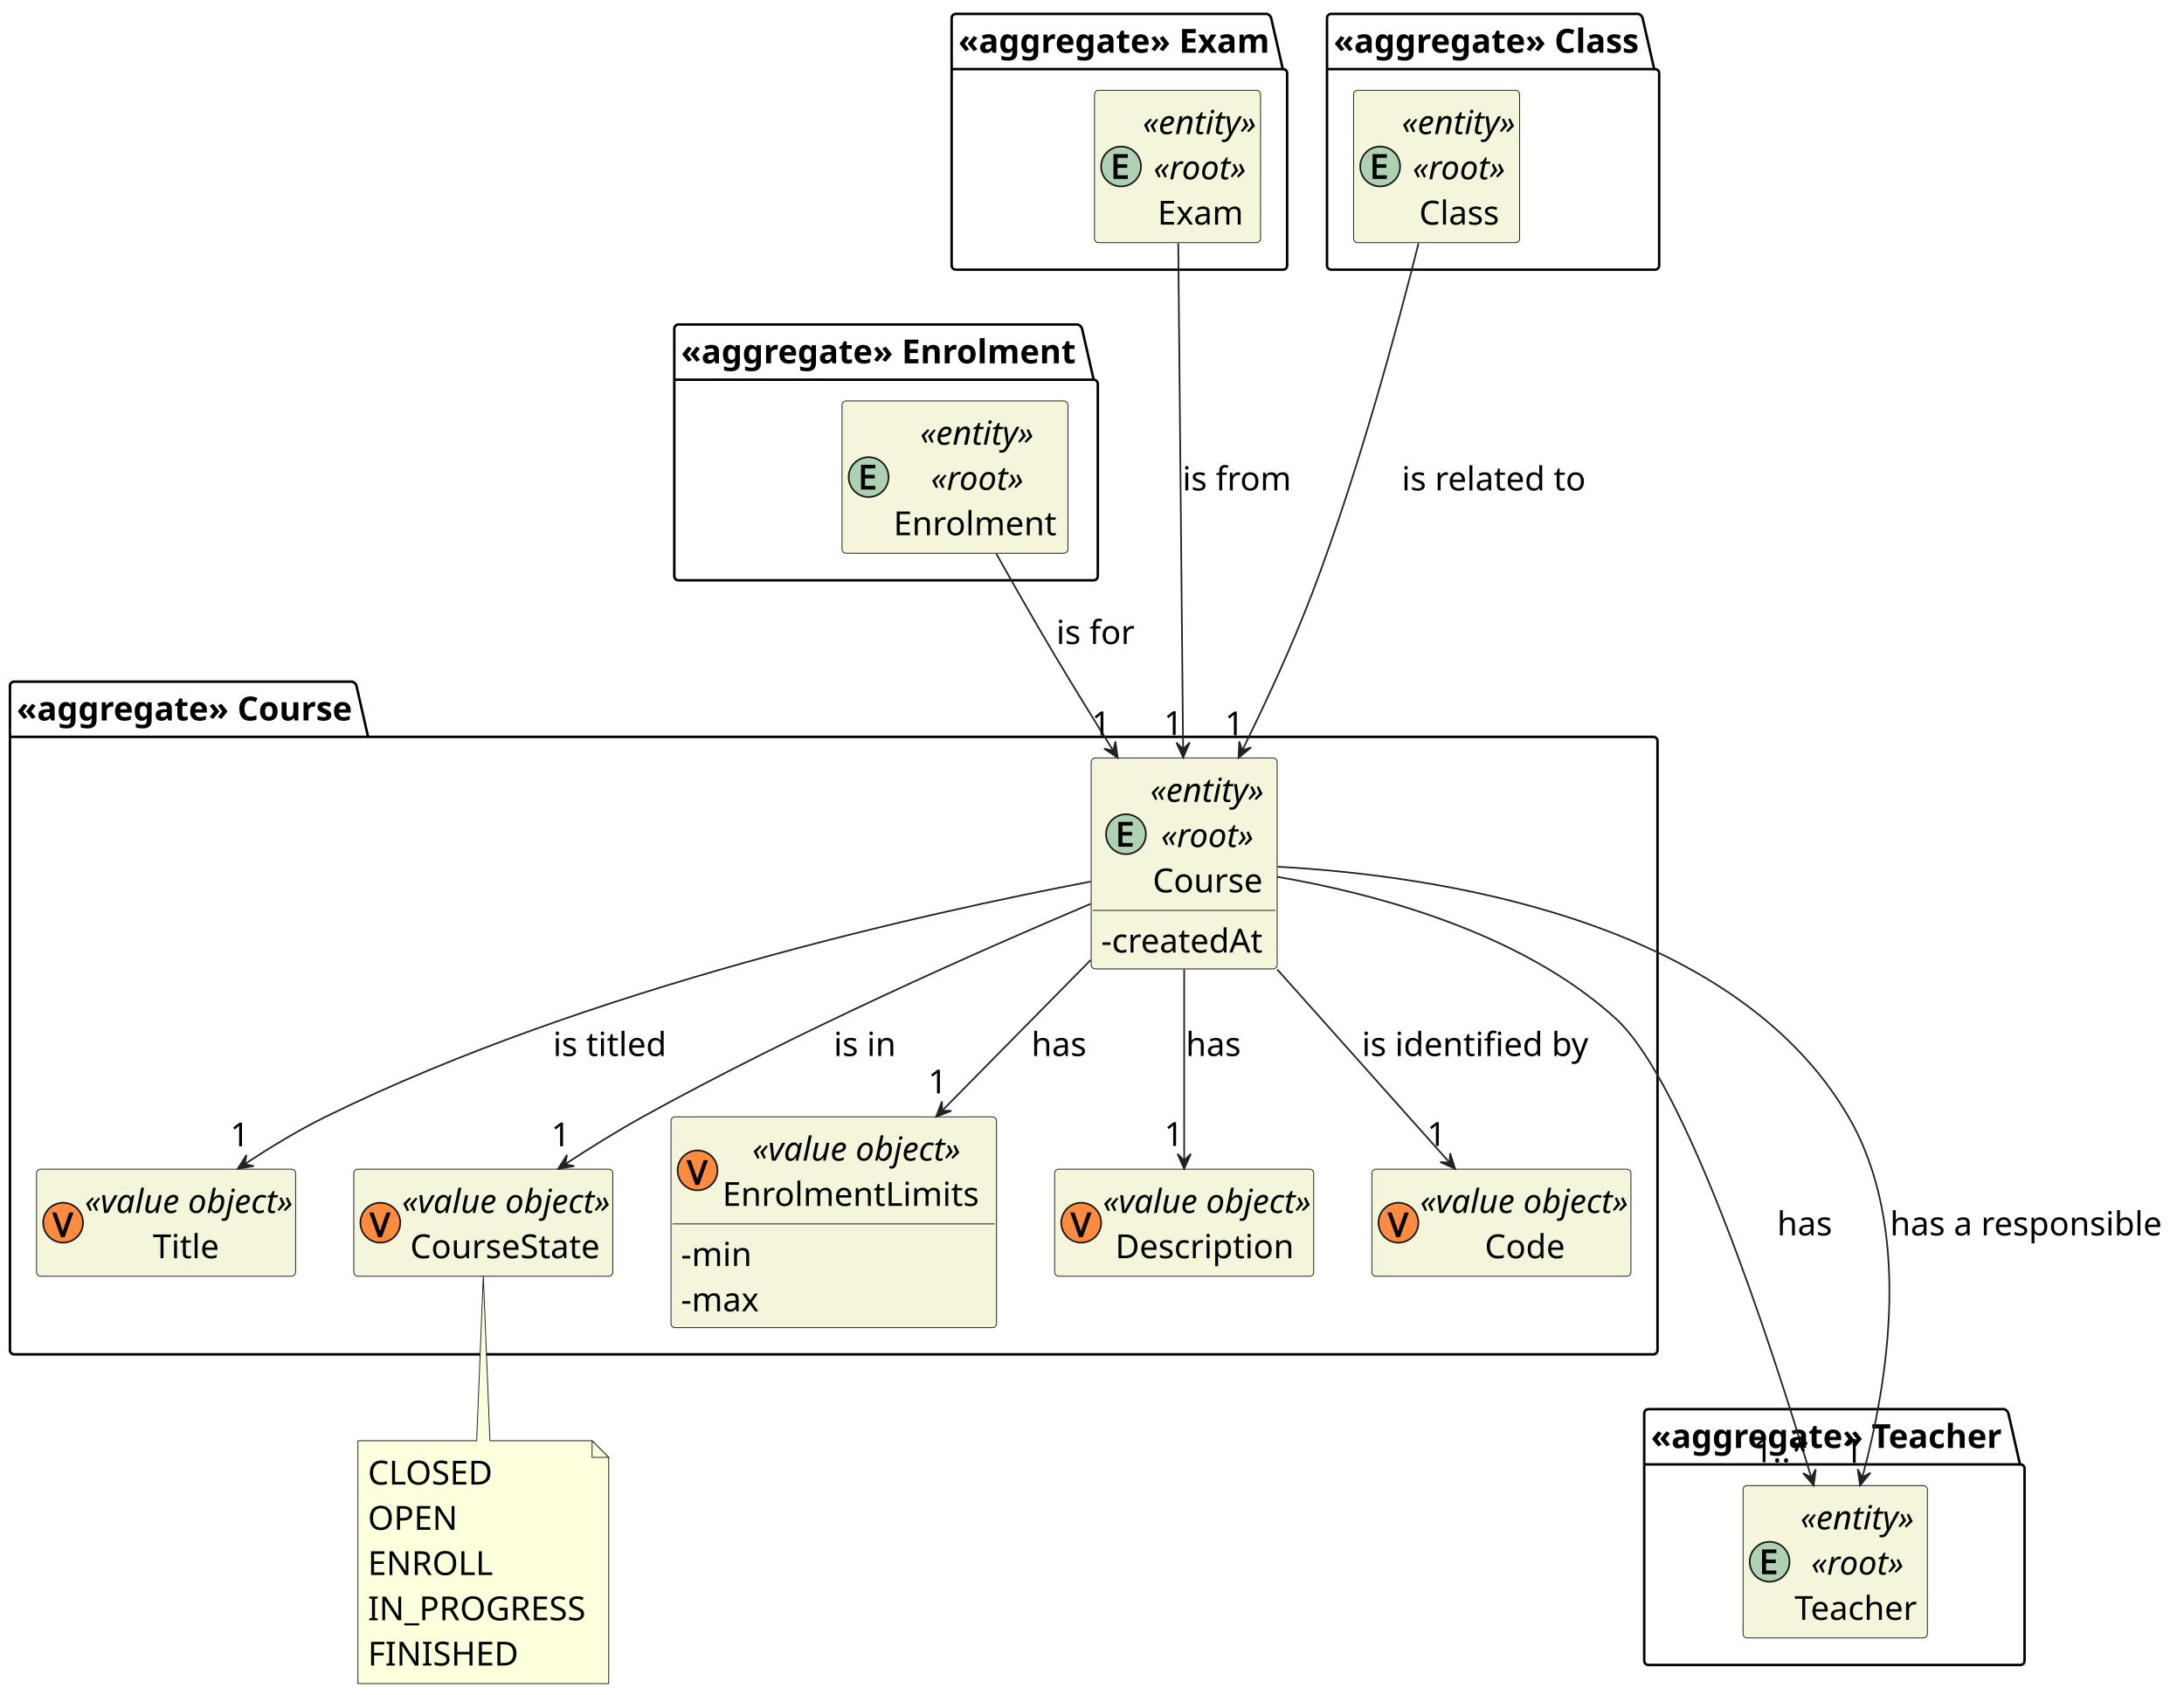
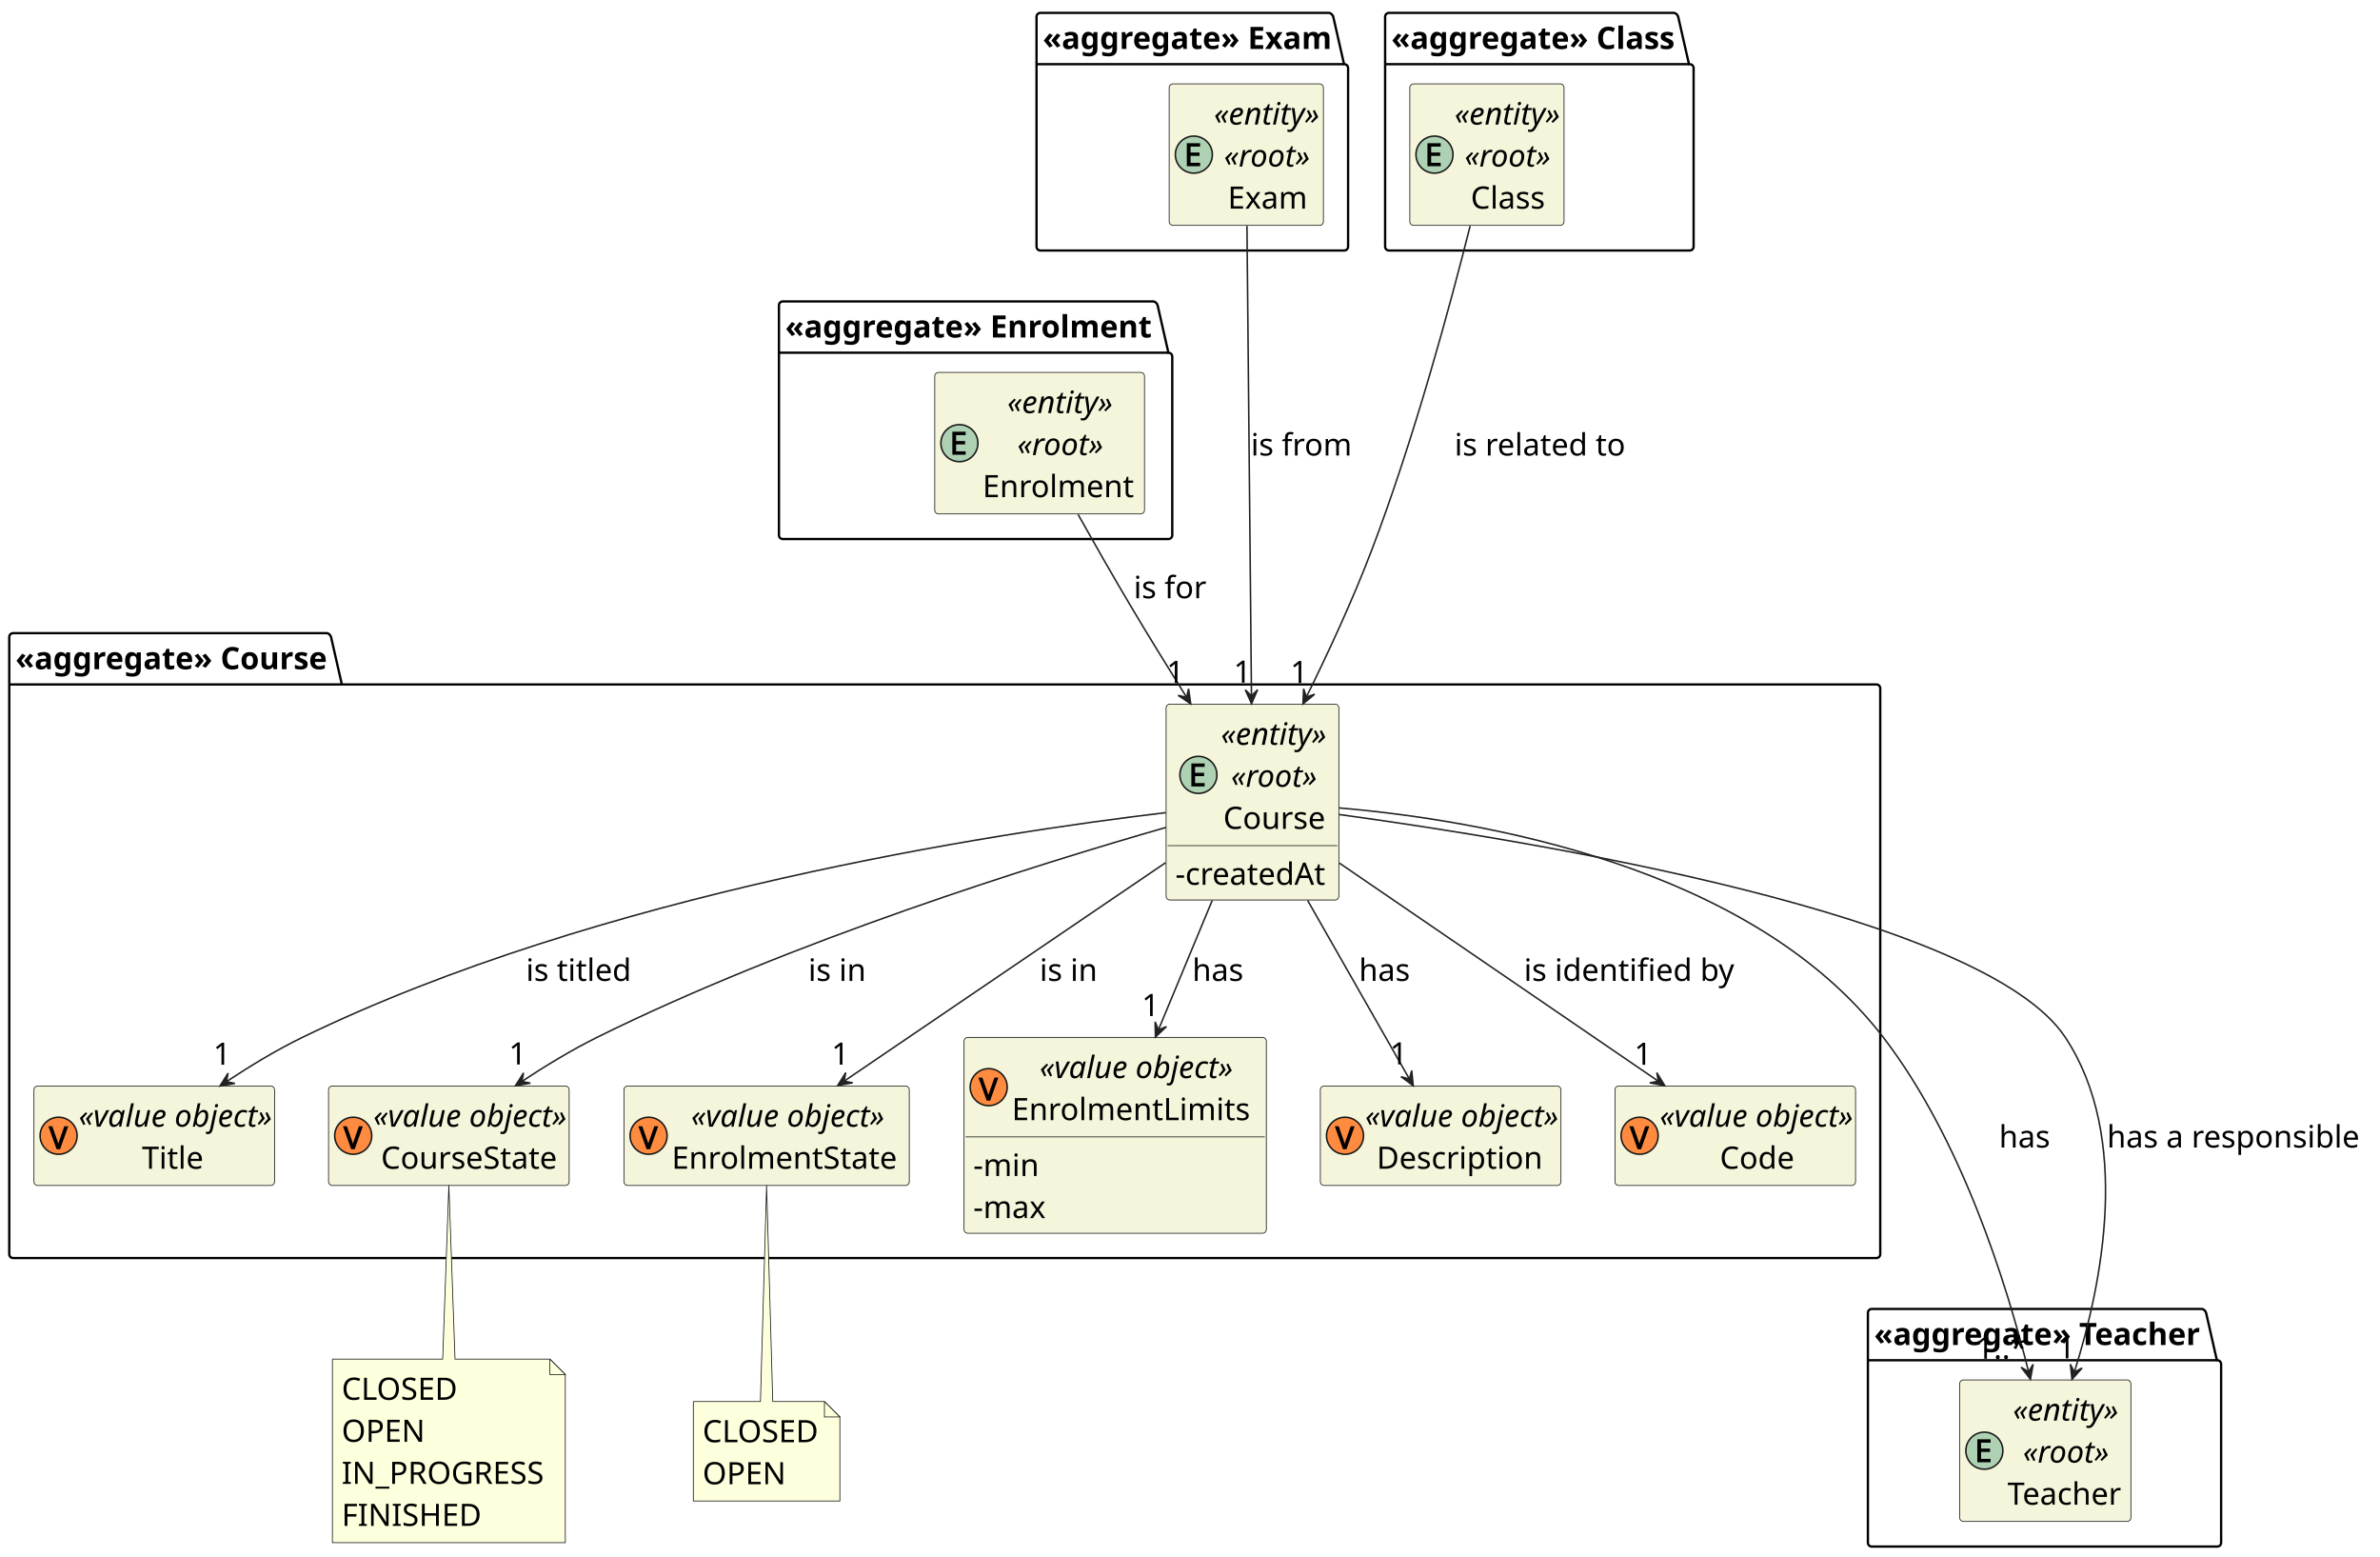
- <svg xmlns="http://www.w3.org/2000/svg" contentStyleType="text/css" height="1020px" preserveAspectRatio="none" style="width:1315px;height:1020px;background:#FFFFFF;" version="1.1" viewBox="0 0 1315 1020" width="1315px" zoomAndPan="magnify">
+ <svg xmlns="http://www.w3.org/2000/svg" contentStyleType="text/css" height="1009px" preserveAspectRatio="none" style="width:1543px;height:1009px;background:#FFFFFF;" version="1.1" viewBox="0 0 1543 1009" width="1543px" zoomAndPan="magnify">
  <defs />
  <g>
    <g id="cluster_&lt;&lt;aggregate&gt;&gt; Course">
-       <path d="M8.5,410.36 L212.125,410.36 A3.75,3.75 0 0 1 214.625,412.86 L221.625,443.6 L995.5,443.6 A2.5,2.5 0 0 1 998,446.1 L998,812.86 A2.5,2.5 0 0 1 995.5,815.36 L8.5,815.36 A2.5,2.5 0 0 1 6,812.86 L6,412.86 A2.5,2.5 0 0 1 8.5,410.36 " fill="none" style="stroke:#000000;stroke-width:1.5;" />
+       <path d="M8.5,410.36 L212.125,410.36 A3.75,3.75 0 0 1 214.625,412.86 L221.625,443.6 L1216.5,443.6 A2.5,2.5 0 0 1 1219,446.1 L1219,812.86 A2.5,2.5 0 0 1 1216.5,815.36 L8.5,815.36 A2.5,2.5 0 0 1 6,812.86 L6,412.86 A2.5,2.5 0 0 1 8.5,410.36 " fill="none" style="stroke:#000000;stroke-width:1.5;" />
      <line style="stroke:#000000;stroke-width:1.5;" x1="6" x2="221.625" y1="443.6" y2="443.6" />
      <text fill="#000000" font-family="sans-serif" font-size="20" font-weight="bold" lengthAdjust="spacing" textLength="202.625" x="10" y="433.74">«aggregate» Course</text>
    </g>
    <g id="cluster_&lt;&lt;aggregate&gt;&gt; Enrolment">
-       <path d="M408.5,195.36 L649,195.36 A3.75,3.75 0 0 1 651.5,197.86 L658.5,228.6 L658.5,228.6 A2.5,2.5 0 0 1 661,231.1 L661,346.86 A2.5,2.5 0 0 1 658.5,349.36 L408.5,349.36 A2.5,2.5 0 0 1 406,346.86 L406,197.86 A2.5,2.5 0 0 1 408.5,195.36 " fill="none" style="stroke:#000000;stroke-width:1.5;" />
-       <line style="stroke:#000000;stroke-width:1.5;" x1="406" x2="658.5" y1="228.6" y2="228.6" />
-       <text fill="#000000" font-family="sans-serif" font-size="20" font-weight="bold" lengthAdjust="spacing" textLength="239.5" x="410" y="218.74">«aggregate» Enrolment</text>
+       <path d="M507.5,195.36 L748,195.36 A3.75,3.75 0 0 1 750.5,197.86 L757.5,228.6 L757.5,228.6 A2.5,2.5 0 0 1 760,231.1 L760,346.86 A2.5,2.5 0 0 1 757.5,349.36 L507.5,349.36 A2.5,2.5 0 0 1 505,346.86 L505,197.86 A2.5,2.5 0 0 1 507.5,195.36 " fill="none" style="stroke:#000000;stroke-width:1.5;" />
+       <line style="stroke:#000000;stroke-width:1.5;" x1="505" x2="757.5" y1="228.6" y2="228.6" />
+       <text fill="#000000" font-family="sans-serif" font-size="20" font-weight="bold" lengthAdjust="spacing" textLength="239.5" x="509" y="218.74">«aggregate» Enrolment</text>
    </g>
    <g id="cluster_&lt;&lt;aggregate&gt;&gt; Exam">
-       <path d="M575.5,8.36 L762.875,8.36 A3.75,3.75 0 0 1 765.375,10.86 L772.375,41.6 L772.5,41.6 A2.5,2.5 0 0 1 775,44.1 L775,159.86 A2.5,2.5 0 0 1 772.5,162.36 L575.5,162.36 A2.5,2.5 0 0 1 573,159.86 L573,10.86 A2.5,2.5 0 0 1 575.5,8.36 " fill="none" style="stroke:#000000;stroke-width:1.5;" />
-       <line style="stroke:#000000;stroke-width:1.5;" x1="573" x2="772.375" y1="41.6" y2="41.6" />
-       <text fill="#000000" font-family="sans-serif" font-size="20" font-weight="bold" lengthAdjust="spacing" textLength="186.375" x="577" y="31.74">«aggregate» Exam</text>
+       <path d="M674.5,8.36 L861.875,8.36 A3.75,3.75 0 0 1 864.375,10.86 L871.375,41.6 L871.5,41.6 A2.5,2.5 0 0 1 874,44.1 L874,159.86 A2.5,2.5 0 0 1 871.5,162.36 L674.5,162.36 A2.5,2.5 0 0 1 672,159.86 L672,10.86 A2.5,2.5 0 0 1 674.5,8.36 " fill="none" style="stroke:#000000;stroke-width:1.5;" />
+       <line style="stroke:#000000;stroke-width:1.5;" x1="672" x2="871.375" y1="41.6" y2="41.6" />
+       <text fill="#000000" font-family="sans-serif" font-size="20" font-weight="bold" lengthAdjust="spacing" textLength="186.375" x="676" y="31.74">«aggregate» Exam</text>
    </g>
    <g id="cluster_&lt;&lt;aggregate&gt;&gt; Teacher">
-       <path d="M992.5,848.36 L1206.75,848.36 A3.75,3.75 0 0 1 1209.25,850.86 L1216.25,881.6 L1216.5,881.6 A2.5,2.5 0 0 1 1219,884.1 L1219,999.86 A2.5,2.5 0 0 1 1216.5,1002.36 L992.5,1002.36 A2.5,2.5 0 0 1 990,999.86 L990,850.86 A2.5,2.5 0 0 1 992.5,848.36 " fill="none" style="stroke:#000000;stroke-width:1.5;" />
-       <line style="stroke:#000000;stroke-width:1.5;" x1="990" x2="1216.25" y1="881.6" y2="881.6" />
-       <text fill="#000000" font-family="sans-serif" font-size="20" font-weight="bold" lengthAdjust="spacing" textLength="213.25" x="994" y="871.74">«aggregate» Teacher</text>
+       <path d="M1213.5,848.36 L1427.75,848.36 A3.75,3.75 0 0 1 1430.25,850.86 L1437.25,881.6 L1437.5,881.6 A2.5,2.5 0 0 1 1440,884.1 L1440,999.86 A2.5,2.5 0 0 1 1437.5,1002.36 L1213.5,1002.36 A2.5,2.5 0 0 1 1211,999.86 L1211,850.86 A2.5,2.5 0 0 1 1213.5,848.36 " fill="none" style="stroke:#000000;stroke-width:1.5;" />
+       <line style="stroke:#000000;stroke-width:1.5;" x1="1211" x2="1437.25" y1="881.6" y2="881.6" />
+       <text fill="#000000" font-family="sans-serif" font-size="20" font-weight="bold" lengthAdjust="spacing" textLength="213.25" x="1215" y="871.74">«aggregate» Teacher</text>
    </g>
    <g id="cluster_&lt;&lt;aggregate&gt;&gt; Class">
-       <path d="M801.5,8.36 L986.5,8.36 A3.75,3.75 0 0 1 989,10.86 L996,41.6 L996.5,41.6 A2.5,2.5 0 0 1 999,44.1 L999,159.86 A2.5,2.5 0 0 1 996.5,162.36 L801.5,162.36 A2.5,2.5 0 0 1 799,159.86 L799,10.86 A2.5,2.5 0 0 1 801.5,8.36 " fill="none" style="stroke:#000000;stroke-width:1.5;" />
-       <line style="stroke:#000000;stroke-width:1.5;" x1="799" x2="996" y1="41.6" y2="41.6" />
-       <text fill="#000000" font-family="sans-serif" font-size="20" font-weight="bold" lengthAdjust="spacing" textLength="184" x="803" y="31.74">«aggregate» Class</text>
+       <path d="M900.5,8.36 L1085.5,8.36 A3.75,3.75 0 0 1 1088,10.86 L1095,41.6 L1095.5,41.6 A2.5,2.5 0 0 1 1098,44.1 L1098,159.86 A2.5,2.5 0 0 1 1095.5,162.36 L900.5,162.36 A2.5,2.5 0 0 1 898,159.86 L898,10.86 A2.5,2.5 0 0 1 900.5,8.36 " fill="none" style="stroke:#000000;stroke-width:1.5;" />
+       <line style="stroke:#000000;stroke-width:1.5;" x1="898" x2="1095" y1="41.6" y2="41.6" />
+       <text fill="#000000" font-family="sans-serif" font-size="20" font-weight="bold" lengthAdjust="spacing" textLength="184" x="902" y="31.74">«aggregate» Class</text>
    </g>
    <g id="elem_Course">
-       <rect codeLine="31" fill="#F5F5DC" height="126.96" id="Course" rx="2.5" ry="2.5" style="stroke:#181818;stroke-width:0.5;" width="112" x="657" y="456.36" />
-       <ellipse cx="677.95" cy="502.22" fill="#ADD1B2" rx="12" ry="12" style="stroke:#181818;stroke-width:1.0;" />
-       <path d="M681.997,509.72 L673.388,509.72 L673.388,494.814 L681.997,494.814 L681.997,497.017 L675.809,497.017 L675.809,500.861 L681.638,500.861 L681.638,503.033 L675.809,503.033 L675.809,507.517 L681.997,507.517 L681.997,509.72 Z " fill="#000000" />
-       <text fill="#000000" font-family="sans-serif" font-size="20" font-style="italic" lengthAdjust="spacing" textLength="70" x="692.55" y="482.74">«entity»</text>
-       <text fill="#000000" font-family="sans-serif" font-size="20" font-style="italic" lengthAdjust="spacing" textLength="57" x="699.05" y="509.98">«root»</text>
-       <text fill="#000000" font-family="sans-serif" font-size="20" lengthAdjust="spacing" textLength="67" x="694.05" y="537.22">Course</text>
-       <line style="stroke:#181818;stroke-width:0.5;" x1="658" x2="768" y1="548.08" y2="548.08" />
-       <text fill="#000000" font-family="sans-serif" font-size="20" lengthAdjust="spacing" textLength="100" x="663" y="573.46">-createdAt</text>
+       <rect codeLine="32" fill="#F5F5DC" height="126.96" id="Course" rx="2.5" ry="2.5" style="stroke:#181818;stroke-width:0.5;" width="112" x="756" y="456.36" />
+       <ellipse cx="776.95" cy="502.22" fill="#ADD1B2" rx="12" ry="12" style="stroke:#181818;stroke-width:1.0;" />
+       <path d="M780.997,509.72 L772.388,509.72 L772.388,494.814 L780.997,494.814 L780.997,497.017 L774.809,497.017 L774.809,500.861 L780.638,500.861 L780.638,503.033 L774.809,503.033 L774.809,507.517 L780.997,507.517 L780.997,509.72 Z " fill="#000000" />
+       <text fill="#000000" font-family="sans-serif" font-size="20" font-style="italic" lengthAdjust="spacing" textLength="70" x="791.55" y="482.74">«entity»</text>
+       <text fill="#000000" font-family="sans-serif" font-size="20" font-style="italic" lengthAdjust="spacing" textLength="57" x="798.05" y="509.98">«root»</text>
+       <text fill="#000000" font-family="sans-serif" font-size="20" lengthAdjust="spacing" textLength="67" x="793.05" y="537.22">Course</text>
+       <line style="stroke:#181818;stroke-width:0.5;" x1="757" x2="867" y1="548.08" y2="548.08" />
+       <text fill="#000000" font-family="sans-serif" font-size="20" lengthAdjust="spacing" textLength="100" x="762" y="573.46">-createdAt</text>
    </g>
    <g id="elem_Title">
-       <rect codeLine="61" fill="#F5F5DC" height="64.48" id="Title" rx="2.5" ry="2.5" style="stroke:#181818;stroke-width:0.5;" width="156" x="22" y="703.86" />
+       <rect codeLine="63" fill="#F5F5DC" height="64.48" id="Title" rx="2.5" ry="2.5" style="stroke:#181818;stroke-width:0.5;" width="156" x="22" y="703.86" />
      <ellipse cx="38" cy="736.1" fill="#FF8B40" rx="12" ry="12" style="stroke:#181818;stroke-width:1.0;" />
      <path d="M44.25,729.944 L38.938,744.85 L36.688,744.85 L31.375,729.944 L33.906,729.944 L37.203,739.303 Q37.422,739.897 37.578,740.444 Q37.75,740.991 37.875,741.491 Q38.016,741.975 37.812,742.022 Q37.594,741.991 37.734,741.475 Q37.875,740.959 38.047,740.428 Q38.219,739.881 38.422,739.272 L41.688,729.944 L44.25,729.944 Z " fill="#000000" />
      <text fill="#000000" font-family="sans-serif" font-size="20" font-style="italic" lengthAdjust="spacing" textLength="126" x="51" y="730.24">«value object»</text>
      <text fill="#000000" font-family="sans-serif" font-size="20" lengthAdjust="spacing" textLength="44" x="92" y="757.48">Title</text>
    </g>
    <g id="elem_CourseState">
-       <rect codeLine="62" fill="#F5F5DC" height="64.48" id="CourseState" rx="2.5" ry="2.5" style="stroke:#181818;stroke-width:0.5;" width="156" x="213" y="703.86" />
+       <rect codeLine="64" fill="#F5F5DC" height="64.48" id="CourseState" rx="2.5" ry="2.5" style="stroke:#181818;stroke-width:0.5;" width="156" x="213" y="703.86" />
      <ellipse cx="229" cy="736.1" fill="#FF8B40" rx="12" ry="12" style="stroke:#181818;stroke-width:1.0;" />
      <path d="M235.25,729.944 L229.938,744.85 L227.688,744.85 L222.375,729.944 L224.906,729.944 L228.203,739.303 Q228.422,739.897 228.578,740.444 Q228.75,740.991 228.875,741.491 Q229.016,741.975 228.812,742.022 Q228.594,741.991 228.734,741.475 Q228.875,740.959 229.047,740.428 Q229.219,739.881 229.422,739.272 L232.688,729.944 L235.25,729.944 Z " fill="#000000" />
      <text fill="#000000" font-family="sans-serif" font-size="20" font-style="italic" lengthAdjust="spacing" textLength="126" x="242" y="730.24">«value object»</text>
      <text fill="#000000" font-family="sans-serif" font-size="20" lengthAdjust="spacing" textLength="116" x="247" y="757.48">CourseState</text>
    </g>
+     <g id="elem_EnrolmentState">
+       <rect codeLine="65" fill="#F5F5DC" height="64.48" id="EnrolmentState" rx="2.5" ry="2.5" style="stroke:#181818;stroke-width:0.5;" width="185" x="404.5" y="703.86" />
+       <ellipse cx="420.5" cy="736.1" fill="#FF8B40" rx="12" ry="12" style="stroke:#181818;stroke-width:1.0;" />
+       <path d="M426.75,729.944 L421.438,744.85 L419.188,744.85 L413.875,729.944 L416.406,729.944 L419.703,739.303 Q419.922,739.897 420.078,740.444 Q420.25,740.991 420.375,741.491 Q420.516,741.975 420.312,742.022 Q420.094,741.991 420.234,741.475 Q420.375,740.959 420.547,740.428 Q420.719,739.881 420.922,739.272 L424.188,729.944 L426.75,729.944 Z " fill="#000000" />
+       <text fill="#000000" font-family="sans-serif" font-size="20" font-style="italic" lengthAdjust="spacing" textLength="126" x="448" y="730.24">«value object»</text>
+       <text fill="#000000" font-family="sans-serif" font-size="20" lengthAdjust="spacing" textLength="151" x="435.5" y="757.48">EnrolmentState</text>
+     </g>
    <g id="elem_EnrolmentLimits">
-       <rect codeLine="22" fill="#F5F5DC" height="126.96" id="EnrolmentLimits" rx="2.5" ry="2.5" style="stroke:#181818;stroke-width:0.5;" width="196" x="404" y="672.36" />
-       <ellipse cx="420" cy="704.6" fill="#FF8B40" rx="12" ry="12" style="stroke:#181818;stroke-width:1.0;" />
-       <path d="M426.25,698.444 L420.938,713.35 L418.688,713.35 L413.375,698.444 L415.906,698.444 L419.203,707.803 Q419.422,708.397 419.578,708.944 Q419.75,709.491 419.875,709.991 Q420.016,710.475 419.812,710.522 Q419.594,710.491 419.734,709.975 Q419.875,709.459 420.047,708.928 Q420.219,708.381 420.422,707.772 L423.688,698.444 L426.25,698.444 Z " fill="#000000" />
-       <text fill="#000000" font-family="sans-serif" font-size="20" font-style="italic" lengthAdjust="spacing" textLength="126" x="453" y="698.74">«value object»</text>
-       <text fill="#000000" font-family="sans-serif" font-size="20" lengthAdjust="spacing" textLength="162" x="435" y="725.98">EnrolmentLimits</text>
-       <line style="stroke:#181818;stroke-width:0.5;" x1="405" x2="599" y1="736.84" y2="736.84" />
-       <text fill="#000000" font-family="sans-serif" font-size="20" lengthAdjust="spacing" textLength="45" x="410" y="762.22">-min</text>
-       <text fill="#000000" font-family="sans-serif" font-size="20" lengthAdjust="spacing" textLength="48" x="410" y="789.46">-max</text>
+       <rect codeLine="23" fill="#F5F5DC" height="126.96" id="EnrolmentLimits" rx="2.5" ry="2.5" style="stroke:#181818;stroke-width:0.5;" width="196" x="625" y="672.36" />
+       <ellipse cx="641" cy="704.6" fill="#FF8B40" rx="12" ry="12" style="stroke:#181818;stroke-width:1.0;" />
+       <path d="M647.25,698.444 L641.938,713.35 L639.688,713.35 L634.375,698.444 L636.906,698.444 L640.203,707.803 Q640.422,708.397 640.578,708.944 Q640.75,709.491 640.875,709.991 Q641.016,710.475 640.812,710.522 Q640.594,710.491 640.734,709.975 Q640.875,709.459 641.047,708.928 Q641.219,708.381 641.422,707.772 L644.688,698.444 L647.25,698.444 Z " fill="#000000" />
+       <text fill="#000000" font-family="sans-serif" font-size="20" font-style="italic" lengthAdjust="spacing" textLength="126" x="674" y="698.74">«value object»</text>
+       <text fill="#000000" font-family="sans-serif" font-size="20" lengthAdjust="spacing" textLength="162" x="656" y="725.98">EnrolmentLimits</text>
+       <line style="stroke:#181818;stroke-width:0.5;" x1="626" x2="820" y1="736.84" y2="736.84" />
+       <text fill="#000000" font-family="sans-serif" font-size="20" lengthAdjust="spacing" textLength="45" x="631" y="762.22">-min</text>
+       <text fill="#000000" font-family="sans-serif" font-size="20" lengthAdjust="spacing" textLength="48" x="631" y="789.46">-max</text>
    </g>
    <g id="elem_Description">
-       <rect codeLine="21" fill="#F5F5DC" height="64.48" id="Description" rx="2.5" ry="2.5" style="stroke:#181818;stroke-width:0.5;" width="156" x="635" y="703.86" />
-       <ellipse cx="651" cy="736.1" fill="#FF8B40" rx="12" ry="12" style="stroke:#181818;stroke-width:1.0;" />
-       <path d="M657.25,729.944 L651.938,744.85 L649.688,744.85 L644.375,729.944 L646.906,729.944 L650.203,739.303 Q650.422,739.897 650.578,740.444 Q650.75,740.991 650.875,741.491 Q651.016,741.975 650.812,742.022 Q650.594,741.991 650.734,741.475 Q650.875,740.959 651.047,740.428 Q651.219,739.881 651.422,739.272 L654.688,729.944 L657.25,729.944 Z " fill="#000000" />
-       <text fill="#000000" font-family="sans-serif" font-size="20" font-style="italic" lengthAdjust="spacing" textLength="126" x="664" y="730.24">«value object»</text>
-       <text fill="#000000" font-family="sans-serif" font-size="20" lengthAdjust="spacing" textLength="111" x="671.5" y="757.48">Description</text>
+       <rect codeLine="22" fill="#F5F5DC" height="64.48" id="Description" rx="2.5" ry="2.5" style="stroke:#181818;stroke-width:0.5;" width="156" x="856" y="703.86" />
+       <ellipse cx="872" cy="736.1" fill="#FF8B40" rx="12" ry="12" style="stroke:#181818;stroke-width:1.0;" />
+       <path d="M878.25,729.944 L872.938,744.85 L870.688,744.85 L865.375,729.944 L867.906,729.944 L871.203,739.303 Q871.422,739.897 871.578,740.444 Q871.75,740.991 871.875,741.491 Q872.016,741.975 871.812,742.022 Q871.594,741.991 871.734,741.475 Q871.875,740.959 872.047,740.428 Q872.219,739.881 872.422,739.272 L875.688,729.944 L878.25,729.944 Z " fill="#000000" />
+       <text fill="#000000" font-family="sans-serif" font-size="20" font-style="italic" lengthAdjust="spacing" textLength="126" x="885" y="730.24">«value object»</text>
+       <text fill="#000000" font-family="sans-serif" font-size="20" lengthAdjust="spacing" textLength="111" x="892.5" y="757.48">Description</text>
    </g>
    <g id="elem_Code">
-       <rect codeLine="63" fill="#F5F5DC" height="64.48" id="Code" rx="2.5" ry="2.5" style="stroke:#181818;stroke-width:0.5;" width="156" x="826" y="703.86" />
-       <ellipse cx="842" cy="736.1" fill="#FF8B40" rx="12" ry="12" style="stroke:#181818;stroke-width:1.0;" />
-       <path d="M848.25,729.944 L842.938,744.85 L840.688,744.85 L835.375,729.944 L837.906,729.944 L841.203,739.303 Q841.422,739.897 841.578,740.444 Q841.75,740.991 841.875,741.491 Q842.016,741.975 841.812,742.022 Q841.594,741.991 841.734,741.475 Q841.875,740.959 842.047,740.428 Q842.219,739.881 842.422,739.272 L845.688,729.944 L848.25,729.944 Z " fill="#000000" />
-       <text fill="#000000" font-family="sans-serif" font-size="20" font-style="italic" lengthAdjust="spacing" textLength="126" x="855" y="730.24">«value object»</text>
-       <text fill="#000000" font-family="sans-serif" font-size="20" lengthAdjust="spacing" textLength="48" x="894" y="757.48">Code</text>
+       <rect codeLine="66" fill="#F5F5DC" height="64.48" id="Code" rx="2.5" ry="2.5" style="stroke:#181818;stroke-width:0.5;" width="156" x="1047" y="703.86" />
+       <ellipse cx="1063" cy="736.1" fill="#FF8B40" rx="12" ry="12" style="stroke:#181818;stroke-width:1.0;" />
+       <path d="M1069.25,729.944 L1063.938,744.85 L1061.688,744.85 L1056.375,729.944 L1058.906,729.944 L1062.203,739.303 Q1062.422,739.897 1062.578,740.444 Q1062.75,740.991 1062.875,741.491 Q1063.016,741.975 1062.812,742.022 Q1062.594,741.991 1062.734,741.475 Q1062.875,740.959 1063.047,740.428 Q1063.219,739.881 1063.422,739.272 L1066.688,729.944 L1069.25,729.944 Z " fill="#000000" />
+       <text fill="#000000" font-family="sans-serif" font-size="20" font-style="italic" lengthAdjust="spacing" textLength="126" x="1076" y="730.24">«value object»</text>
+       <text fill="#000000" font-family="sans-serif" font-size="20" lengthAdjust="spacing" textLength="48" x="1115" y="757.48">Code</text>
    </g>
    <g id="elem_Enrolment">
-       <rect codeLine="35" fill="#F5F5DC" height="91.72" id="Enrolment" rx="2.5" ry="2.5" style="stroke:#181818;stroke-width:0.5;" width="136" x="507" y="241.36" />
-       <ellipse cx="523" cy="287.22" fill="#ADD1B2" rx="12" ry="12" style="stroke:#181818;stroke-width:1.0;" />
-       <path d="M527.047,294.72 L518.438,294.72 L518.438,279.814 L527.047,279.814 L527.047,282.017 L520.859,282.017 L520.859,285.861 L526.688,285.861 L526.688,288.033 L520.859,288.033 L520.859,292.517 L527.047,292.517 L527.047,294.72 Z " fill="#000000" />
-       <text fill="#000000" font-family="sans-serif" font-size="20" font-style="italic" lengthAdjust="spacing" textLength="70" x="554" y="267.74">«entity»</text>
-       <text fill="#000000" font-family="sans-serif" font-size="20" font-style="italic" lengthAdjust="spacing" textLength="57" x="560.5" y="294.98">«root»</text>
-       <text fill="#000000" font-family="sans-serif" font-size="20" lengthAdjust="spacing" textLength="102" x="538" y="322.22">Enrolment</text>
+       <rect codeLine="36" fill="#F5F5DC" height="91.72" id="Enrolment" rx="2.5" ry="2.5" style="stroke:#181818;stroke-width:0.5;" width="136" x="606" y="241.36" />
+       <ellipse cx="622" cy="287.22" fill="#ADD1B2" rx="12" ry="12" style="stroke:#181818;stroke-width:1.0;" />
+       <path d="M626.047,294.72 L617.438,294.72 L617.438,279.814 L626.047,279.814 L626.047,282.017 L619.859,282.017 L619.859,285.861 L625.688,285.861 L625.688,288.033 L619.859,288.033 L619.859,292.517 L626.047,292.517 L626.047,294.72 Z " fill="#000000" />
+       <text fill="#000000" font-family="sans-serif" font-size="20" font-style="italic" lengthAdjust="spacing" textLength="70" x="653" y="267.74">«entity»</text>
+       <text fill="#000000" font-family="sans-serif" font-size="20" font-style="italic" lengthAdjust="spacing" textLength="57" x="659.5" y="294.98">«root»</text>
+       <text fill="#000000" font-family="sans-serif" font-size="20" lengthAdjust="spacing" textLength="102" x="637" y="322.22">Enrolment</text>
    </g>
    <g id="elem_Exam">
-       <rect codeLine="42" fill="#F5F5DC" height="91.72" id="Exam" rx="2.5" ry="2.5" style="stroke:#181818;stroke-width:0.5;" width="100" x="659" y="54.36" />
-       <ellipse cx="675" cy="100.22" fill="#ADD1B2" rx="12" ry="12" style="stroke:#181818;stroke-width:1.0;" />
-       <path d="M679.047,107.72 L670.438,107.72 L670.438,92.814 L679.047,92.814 L679.047,95.017 L672.859,95.017 L672.859,98.861 L678.688,98.861 L678.688,101.032 L672.859,101.032 L672.859,105.517 L679.047,105.517 L679.047,107.72 Z " fill="#000000" />
-       <text fill="#000000" font-family="sans-serif" font-size="20" font-style="italic" lengthAdjust="spacing" textLength="70" x="688" y="80.74">«entity»</text>
-       <text fill="#000000" font-family="sans-serif" font-size="20" font-style="italic" lengthAdjust="spacing" textLength="57" x="694.5" y="107.98">«root»</text>
-       <text fill="#000000" font-family="sans-serif" font-size="20" lengthAdjust="spacing" textLength="52" x="697" y="135.22">Exam</text>
+       <rect codeLine="43" fill="#F5F5DC" height="91.72" id="Exam" rx="2.5" ry="2.5" style="stroke:#181818;stroke-width:0.5;" width="100" x="758" y="54.36" />
+       <ellipse cx="774" cy="100.22" fill="#ADD1B2" rx="12" ry="12" style="stroke:#181818;stroke-width:1.0;" />
+       <path d="M778.047,107.72 L769.438,107.72 L769.438,92.814 L778.047,92.814 L778.047,95.017 L771.859,95.017 L771.859,98.861 L777.688,98.861 L777.688,101.032 L771.859,101.032 L771.859,105.517 L778.047,105.517 L778.047,107.72 Z " fill="#000000" />
+       <text fill="#000000" font-family="sans-serif" font-size="20" font-style="italic" lengthAdjust="spacing" textLength="70" x="787" y="80.74">«entity»</text>
+       <text fill="#000000" font-family="sans-serif" font-size="20" font-style="italic" lengthAdjust="spacing" textLength="57" x="793.5" y="107.98">«root»</text>
+       <text fill="#000000" font-family="sans-serif" font-size="20" lengthAdjust="spacing" textLength="52" x="796" y="135.22">Exam</text>
    </g>
    <g id="elem_Teacher">
-       <rect codeLine="49" fill="#F5F5DC" height="91.72" id="Teacher" rx="2.5" ry="2.5" style="stroke:#181818;stroke-width:0.5;" width="111" x="1049.5" y="894.36" />
-       <ellipse cx="1065.5" cy="940.22" fill="#ADD1B2" rx="12" ry="12" style="stroke:#181818;stroke-width:1.0;" />
-       <path d="M1069.547,947.72 L1060.938,947.72 L1060.938,932.814 L1069.547,932.814 L1069.547,935.017 L1063.359,935.017 L1063.359,938.861 L1069.188,938.861 L1069.188,941.033 L1063.359,941.033 L1063.359,945.517 L1069.547,945.517 L1069.547,947.72 Z " fill="#000000" />
-       <text fill="#000000" font-family="sans-serif" font-size="20" font-style="italic" lengthAdjust="spacing" textLength="70" x="1084" y="920.74">«entity»</text>
-       <text fill="#000000" font-family="sans-serif" font-size="20" font-style="italic" lengthAdjust="spacing" textLength="57" x="1090.5" y="947.98">«root»</text>
-       <text fill="#000000" font-family="sans-serif" font-size="20" lengthAdjust="spacing" textLength="77" x="1080.5" y="975.22">Teacher</text>
+       <rect codeLine="50" fill="#F5F5DC" height="91.72" id="Teacher" rx="2.5" ry="2.5" style="stroke:#181818;stroke-width:0.5;" width="111" x="1270.5" y="894.36" />
+       <ellipse cx="1286.5" cy="940.22" fill="#ADD1B2" rx="12" ry="12" style="stroke:#181818;stroke-width:1.0;" />
+       <path d="M1290.547,947.72 L1281.938,947.72 L1281.938,932.814 L1290.547,932.814 L1290.547,935.017 L1284.359,935.017 L1284.359,938.861 L1290.188,938.861 L1290.188,941.033 L1284.359,941.033 L1284.359,945.517 L1290.547,945.517 L1290.547,947.72 Z " fill="#000000" />
+       <text fill="#000000" font-family="sans-serif" font-size="20" font-style="italic" lengthAdjust="spacing" textLength="70" x="1305" y="920.74">«entity»</text>
+       <text fill="#000000" font-family="sans-serif" font-size="20" font-style="italic" lengthAdjust="spacing" textLength="57" x="1311.5" y="947.98">«root»</text>
+       <text fill="#000000" font-family="sans-serif" font-size="20" lengthAdjust="spacing" textLength="77" x="1301.5" y="975.22">Teacher</text>
    </g>
    <g id="elem_Class">
-       <rect codeLine="56" fill="#F5F5DC" height="91.72" id="Class" rx="2.5" ry="2.5" style="stroke:#181818;stroke-width:0.5;" width="100" x="815" y="54.36" />
-       <ellipse cx="831" cy="100.22" fill="#ADD1B2" rx="12" ry="12" style="stroke:#181818;stroke-width:1.0;" />
-       <path d="M835.047,107.72 L826.438,107.72 L826.438,92.814 L835.047,92.814 L835.047,95.017 L828.859,95.017 L828.859,98.861 L834.688,98.861 L834.688,101.032 L828.859,101.032 L828.859,105.517 L835.047,105.517 L835.047,107.72 Z " fill="#000000" />
-       <text fill="#000000" font-family="sans-serif" font-size="20" font-style="italic" lengthAdjust="spacing" textLength="70" x="844" y="80.74">«entity»</text>
-       <text fill="#000000" font-family="sans-serif" font-size="20" font-style="italic" lengthAdjust="spacing" textLength="57" x="850.5" y="107.98">«root»</text>
-       <text fill="#000000" font-family="sans-serif" font-size="20" lengthAdjust="spacing" textLength="49" x="854.5" y="135.22">Class</text>
+       <rect codeLine="57" fill="#F5F5DC" height="91.72" id="Class" rx="2.5" ry="2.5" style="stroke:#181818;stroke-width:0.5;" width="100" x="914" y="54.36" />
+       <ellipse cx="930" cy="100.22" fill="#ADD1B2" rx="12" ry="12" style="stroke:#181818;stroke-width:1.0;" />
+       <path d="M934.047,107.72 L925.438,107.72 L925.438,92.814 L934.047,92.814 L934.047,95.017 L927.859,95.017 L927.859,98.861 L933.688,98.861 L933.688,101.032 L927.859,101.032 L927.859,105.517 L934.047,105.517 L934.047,107.72 Z " fill="#000000" />
+       <text fill="#000000" font-family="sans-serif" font-size="20" font-style="italic" lengthAdjust="spacing" textLength="70" x="943" y="80.74">«entity»</text>
+       <text fill="#000000" font-family="sans-serif" font-size="20" font-style="italic" lengthAdjust="spacing" textLength="57" x="949.5" y="107.98">«root»</text>
+       <text fill="#000000" font-family="sans-serif" font-size="20" lengthAdjust="spacing" textLength="49" x="953.5" y="135.22">Class</text>
    </g>
-     <g id="elem_GMN17">
-       <path d="M215.5,867.36 L215.5,1013.56 A0,0 0 0 0 215.5,1013.56 L366.5,1013.56 A0,0 0 0 0 366.5,1013.56 L366.5,877.36 L356.5,867.36 L295,867.36 L291,768.06 L287,867.36 L215.5,867.36 A0,0 0 0 0 215.5,867.36 " fill="#FEFFDD" style="stroke:#181818;stroke-width:0.5;" />
-       <path d="M356.5,867.36 L356.5,877.36 L366.5,877.36 L356.5,867.36 " fill="#FEFFDD" style="stroke:#181818;stroke-width:0.5;" />
-       <text fill="#000000" font-family="sans-serif" font-size="20" lengthAdjust="spacing" textLength="74" x="221.5" y="893.74">CLOSED</text>
-       <text fill="#000000" font-family="sans-serif" font-size="20" lengthAdjust="spacing" textLength="54" x="221.5" y="920.98">OPEN</text>
-       <text fill="#000000" font-family="sans-serif" font-size="20" lengthAdjust="spacing" textLength="76" x="221.5" y="948.22">ENROLL</text>
-       <text fill="#000000" font-family="sans-serif" font-size="20" lengthAdjust="spacing" textLength="130" x="221.5" y="975.46">IN_PROGRESS</text>
-       <text fill="#000000" font-family="sans-serif" font-size="20" lengthAdjust="spacing" textLength="92" x="221.5" y="1002.7">FINISHED</text>
+     <g id="elem_GMN18">
+       <path d="M215.5,880.86 L215.5,999.82 A0,0 0 0 0 215.5,999.82 L366.5,999.82 A0,0 0 0 0 366.5,999.82 L366.5,890.86 L356.5,880.86 L295,880.86 L291,768.06 L287,880.86 L215.5,880.86 A0,0 0 0 0 215.5,880.86 " fill="#FEFFDD" style="stroke:#181818;stroke-width:0.5;" />
+       <path d="M356.5,880.86 L356.5,890.86 L366.5,890.86 L356.5,880.86 " fill="#FEFFDD" style="stroke:#181818;stroke-width:0.5;" />
+       <text fill="#000000" font-family="sans-serif" font-size="20" lengthAdjust="spacing" textLength="74" x="221.5" y="907.24">CLOSED</text>
+       <text fill="#000000" font-family="sans-serif" font-size="20" lengthAdjust="spacing" textLength="54" x="221.5" y="934.48">OPEN</text>
+       <text fill="#000000" font-family="sans-serif" font-size="20" lengthAdjust="spacing" textLength="130" x="221.5" y="961.72">IN_PROGRESS</text>
+       <text fill="#000000" font-family="sans-serif" font-size="20" lengthAdjust="spacing" textLength="92" x="221.5" y="988.96">FINISHED</text>
+     </g>
+     <g id="elem_GMN21">
+       <path d="M449.5,908.36 L449.5,972.84 A0,0 0 0 0 449.5,972.84 L544.5,972.84 A0,0 0 0 0 544.5,972.84 L544.5,918.36 L534.5,908.36 L501,908.36 L497,768.06 L493,908.36 L449.5,908.36 A0,0 0 0 0 449.5,908.36 " fill="#FEFFDD" style="stroke:#181818;stroke-width:0.5;" />
+       <path d="M534.5,908.36 L534.5,918.36 L544.5,918.36 L534.5,908.36 " fill="#FEFFDD" style="stroke:#181818;stroke-width:0.5;" />
+       <text fill="#000000" font-family="sans-serif" font-size="20" lengthAdjust="spacing" textLength="74" x="455.5" y="934.74">CLOSED</text>
+       <text fill="#000000" font-family="sans-serif" font-size="20" lengthAdjust="spacing" textLength="54" x="455.5" y="961.98">OPEN</text>
    </g>
    <g id="link_Course_Title">
-       <path codeLine="65" d="M656.73,530.74 C559.18,549.28 353.97,594.6 196,672.36 C179.53,680.47 162.45,690.86 147.35,700.83 " fill="none" id="Course-to-Title" style="stroke:#222222;stroke-width:1.0;" />
-       <polygon fill="#222222" points="143.14,703.62,152.851,701.979,147.307,700.856,148.429,695.312,143.14,703.62" style="stroke:#222222;stroke-width:1.0;" />
-       <text fill="#000000" font-family="sans-serif" font-size="20" lengthAdjust="spacing" textLength="73" x="333" y="635.74">is titled</text>
-       <text fill="#000000" font-family="sans-serif" font-size="20" lengthAdjust="spacing" textLength="11" x="138.609" y="690.118">1</text>
+       <path codeLine="68" d="M755.79,526.69 C644.17,539.96 388.69,578.8 196,672.36 C179.32,680.46 162.06,690.95 146.85,701.01 " fill="none" id="Course-to-Title" style="stroke:#222222;stroke-width:1.0;" />
+       <polygon fill="#222222" points="142.61,703.84,152.317,702.176,146.77,701.067,147.88,695.519,142.61,703.84" style="stroke:#222222;stroke-width:1.0;" />
+       <text fill="#000000" font-family="sans-serif" font-size="20" lengthAdjust="spacing" textLength="73" x="341" y="635.74">is titled</text>
+       <text fill="#000000" font-family="sans-serif" font-size="20" lengthAdjust="spacing" textLength="11" x="138.22" y="690.09">1</text>
    </g>
    <g id="link_Course_Teacher">
-       <path codeLine="66" d="M769.01,527.86 C826.58,537.74 915.69,560.85 973,613.36 C1015.02,651.86 1065.93,807.52 1090.44,889.03 " fill="none" id="Course-to-Teacher" style="stroke:#222222;stroke-width:1.0;" />
-       <polygon fill="#222222" points="1092.01,894.29,1093.276,884.523,1090.584,889.498,1085.609,886.805,1092.01,894.29" style="stroke:#222222;stroke-width:1.0;" />
-       <text fill="#000000" font-family="sans-serif" font-size="20" lengthAdjust="spacing" textLength="34" x="1070" y="743.74">has</text>
-       <text fill="#000000" font-family="sans-serif" font-size="20" lengthAdjust="spacing" textLength="32" x="1055.933" y="880.33">1..*</text>
+       <path codeLine="69" d="M868.14,523.63 C958.65,531.38 1135.32,560.82 1221,672.36 C1271.66,738.31 1300.9,831.81 1315.12,888.86 " fill="none" id="Course-to-Teacher" style="stroke:#222222;stroke-width:1.0;" />
+       <polygon fill="#222222" points="1316.36,893.93,1318.111,884.238,1315.174,889.073,1310.34,886.135,1316.36,893.93" style="stroke:#222222;stroke-width:1.0;" />
+       <text fill="#000000" font-family="sans-serif" font-size="20" lengthAdjust="spacing" textLength="34" x="1296" y="743.74">has</text>
+       <text fill="#000000" font-family="sans-serif" font-size="20" lengthAdjust="spacing" textLength="32" x="1281.075" y="880.665">1..*</text>
    </g>
    <g id="link_Course_Teacher">
-       <path codeLine="67" d="M769.28,521.79 C861.89,526.84 1043.11,552.36 1113,672.36 C1151.97,739.27 1136.7,832.47 1121.37,889.21 " fill="none" id="Course-to-Teacher-1" style="stroke:#222222;stroke-width:1.0;" />
-       <polygon fill="#222222" points="1119.98,894.25,1126.23,886.638,1121.31,889.43,1118.518,884.51,1119.98,894.25" style="stroke:#222222;stroke-width:1.0;" />
-       <text fill="#000000" font-family="sans-serif" font-size="20" lengthAdjust="spacing" textLength="169" x="1138" y="743.74">has a responsible</text>
-       <text fill="#000000" font-family="sans-serif" font-size="20" lengthAdjust="spacing" textLength="11" x="1110.254" y="880.655">1</text>
+       <path codeLine="70" d="M868.16,527.9 C992.94,544.89 1286.43,592.71 1339,672.36 C1381.81,737.22 1363.05,831.46 1344.96,888.9 " fill="none" id="Course-to-Teacher-1" style="stroke:#222222;stroke-width:1.0;" />
+       <polygon fill="#222222" points="1343.32,894,1349.875,886.649,1344.845,889.238,1342.256,884.209,1343.32,894" style="stroke:#222222;stroke-width:1.0;" />
+       <text fill="#000000" font-family="sans-serif" font-size="20" lengthAdjust="spacing" textLength="169" x="1366" y="743.74">has a responsible</text>
+       <text fill="#000000" font-family="sans-serif" font-size="20" lengthAdjust="spacing" textLength="11" x="1333.908" y="880.371">1</text>
    </g>
    <g id="link_Course_CourseState">
-       <path codeLine="68" d="M656.72,544.12 C590.78,572.03 478.84,621.46 387,672.36 C371.55,680.92 355.27,691.07 340.59,700.66 " fill="none" id="Course-to-CourseState" style="stroke:#222222;stroke-width:1.0;" />
-       <polygon fill="#222222" points="336.09,703.62,345.806,702.01,340.265,700.87,341.406,695.329,336.09,703.62" style="stroke:#222222;stroke-width:1.0;" />
-       <text fill="#000000" font-family="sans-serif" font-size="20" lengthAdjust="spacing" textLength="40" x="502" y="635.74">is in</text>
-       <text fill="#000000" font-family="sans-serif" font-size="20" lengthAdjust="spacing" textLength="11" x="331.894" y="690.118">1</text>
+       <path codeLine="71" d="M755.97,536.25 C673.02,560.04 513.71,609.62 387,672.36 C370.55,680.51 353.48,690.91 338.37,700.87 " fill="none" id="Course-to-CourseState" style="stroke:#222222;stroke-width:1.0;" />
+       <polygon fill="#222222" points="334.17,703.67,343.877,702.006,338.33,700.896,339.44,695.35,334.17,703.67" style="stroke:#222222;stroke-width:1.0;" />
+       <text fill="#000000" font-family="sans-serif" font-size="20" lengthAdjust="spacing" textLength="40" x="524" y="635.74">is in</text>
+       <text fill="#000000" font-family="sans-serif" font-size="20" lengthAdjust="spacing" textLength="11" x="329.88" y="689.89">1</text>
+     </g>
+     <g id="link_Course_EnrolmentState">
+       <path codeLine="72" d="M755.68,559.12 C696.53,599.31 604.34,661.93 547.48,700.57 " fill="none" id="Course-to-EnrolmentState" style="stroke:#222222;stroke-width:1.0;" />
+       <polygon fill="#222222" points="543.11,703.54,552.8,701.776,547.241,700.724,548.294,695.166,543.11,703.54" style="stroke:#222222;stroke-width:1.0;" />
+       <text fill="#000000" font-family="sans-serif" font-size="20" lengthAdjust="spacing" textLength="40" x="674" y="635.74">is in</text>
+       <text fill="#000000" font-family="sans-serif" font-size="20" lengthAdjust="spacing" textLength="11" x="539.09" y="690.024">1</text>
    </g>
    <g id="link_Course_Description">
-       <path codeLine="69" d="M713,583.62 C713,620.93 713,666.94 713,698.36 " fill="none" id="Course-to-Description" style="stroke:#222222;stroke-width:1.0;" />
-       <polygon fill="#222222" points="713,703.66,717,694.66,713,698.66,709,694.66,713,703.66" style="stroke:#222222;stroke-width:1.0;" />
-       <text fill="#000000" font-family="sans-serif" font-size="20" lengthAdjust="spacing" textLength="34" x="714" y="635.74">has</text>
-       <text fill="#000000" font-family="sans-serif" font-size="20" lengthAdjust="spacing" textLength="11" x="701.02" y="689.878">1</text>
+       <path codeLine="73" d="M847.78,583.62 C869.22,621.24 895.72,667.71 913.63,699.13 " fill="none" id="Course-to-Description" style="stroke:#222222;stroke-width:1.0;" />
+       <polygon fill="#222222" points="916.21,703.66,915.249,693.858,913.743,699.311,908.29,697.805,916.21,703.66" style="stroke:#222222;stroke-width:1.0;" />
+       <text fill="#000000" font-family="sans-serif" font-size="20" lengthAdjust="spacing" textLength="34" x="881" y="635.74">has</text>
+       <text fill="#000000" font-family="sans-serif" font-size="20" lengthAdjust="spacing" textLength="11" x="901.062" y="689.878">1</text>
    </g>
    <g id="link_Course_EnrolmentLimits">
-       <path codeLine="70" d="M656.73,577.93 C629.28,605.77 596.09,639.44 567.5,668.43 " fill="none" id="Course-to-EnrolmentLimits" style="stroke:#222222;stroke-width:1.0;" />
-       <polygon fill="#222222" points="563.67,672.31,572.841,668.719,567.184,668.753,567.15,663.096,563.67,672.31" style="stroke:#222222;stroke-width:1.0;" />
-       <text fill="#000000" font-family="sans-serif" font-size="20" lengthAdjust="spacing" textLength="34" x="621" y="635.74">has</text>
-       <text fill="#000000" font-family="sans-serif" font-size="20" lengthAdjust="spacing" textLength="11" x="558.814" y="658.278">1</text>
+       <path codeLine="74" d="M785.9,583.62 C774.99,609.86 762.28,640.41 751.16,667.15 " fill="none" id="Course-to-EnrolmentLimits" style="stroke:#222222;stroke-width:1.0;" />
+       <polygon fill="#222222" points="749.1,672.1,756.261,665.339,751.028,667.487,748.88,662.254,749.1,672.1" style="stroke:#222222;stroke-width:1.0;" />
+       <text fill="#000000" font-family="sans-serif" font-size="20" lengthAdjust="spacing" textLength="34" x="773" y="635.74">has</text>
+       <text fill="#000000" font-family="sans-serif" font-size="20" lengthAdjust="spacing" textLength="11" x="740.224" y="658.527">1</text>
    </g>
    <g id="link_Course_Code">
-       <path codeLine="71" d="M769.02,583.62 C802.86,621.55 844.74,668.47 872.8,699.9 " fill="none" id="Course-to-Code" style="stroke:#222222;stroke-width:1.0;" />
-       <polygon fill="#222222" points="876.15,703.66,873.14,694.282,872.82,699.93,867.172,699.61,876.15,703.66" style="stroke:#222222;stroke-width:1.0;" />
-       <text fill="#000000" font-family="sans-serif" font-size="20" lengthAdjust="spacing" textLength="144" x="820" y="635.74">is identified by</text>
-       <text fill="#000000" font-family="sans-serif" font-size="20" lengthAdjust="spacing" textLength="11" x="859.21" y="689.878">1</text>
+       <path codeLine="75" d="M868.32,559.37 C927.16,599.59 1018.58,662.1 1074.96,700.65 " fill="none" id="Course-to-Code" style="stroke:#222222;stroke-width:1.0;" />
+       <polygon fill="#222222" points="1079.3,703.61,1074.15,695.215,1075.18,700.777,1069.618,701.807,1079.3,703.61" style="stroke:#222222;stroke-width:1.0;" />
+       <text fill="#000000" font-family="sans-serif" font-size="20" lengthAdjust="spacing" textLength="144" x="988" y="635.74">is identified by</text>
+       <text fill="#000000" font-family="sans-serif" font-size="20" lengthAdjust="spacing" textLength="11" x="1059.5" y="690.106">1</text>
    </g>
    <g id="link_Enrolment_Course">
-       <path codeLine="73" d="M599.96,333.49 C610.57,352.4 623.2,374.56 635,394.36 C646.13,413.04 658.5,433.1 670.05,451.53 " fill="none" id="Enrolment-to-Course" style="stroke:#222222;stroke-width:1.0;" />
-       <polygon fill="#222222" points="672.97,456.18,671.583,446.429,670.316,451.942,664.803,450.675,672.97,456.18" style="stroke:#222222;stroke-width:1.0;" />
-       <text fill="#000000" font-family="sans-serif" font-size="20" lengthAdjust="spacing" textLength="50" x="636" y="387.74">is for</text>
-       <text fill="#000000" font-family="sans-serif" font-size="20" lengthAdjust="spacing" textLength="11" x="657.275" y="442.615">1</text>
+       <path codeLine="77" d="M698.96,333.49 C709.57,352.4 722.2,374.56 734,394.36 C745.13,413.04 757.5,433.1 769.05,451.53 " fill="none" id="Enrolment-to-Course" style="stroke:#222222;stroke-width:1.0;" />
+       <polygon fill="#222222" points="771.97,456.18,770.583,446.429,769.316,451.942,763.803,450.675,771.97,456.18" style="stroke:#222222;stroke-width:1.0;" />
+       <text fill="#000000" font-family="sans-serif" font-size="20" lengthAdjust="spacing" textLength="50" x="735" y="387.74">is for</text>
+       <text fill="#000000" font-family="sans-serif" font-size="20" lengthAdjust="spacing" textLength="11" x="756.275" y="442.615">1</text>
    </g>
    <g id="link_Exam_Course">
-       <path codeLine="75" d="M709.43,146.44 C710.13,219.72 711.53,365.14 712.35,450.98 " fill="none" id="Exam-to-Course" style="stroke:#222222;stroke-width:1.0;" />
-       <polygon fill="#222222" points="712.4,456.04,716.323,447.006,712.357,451.04,708.323,447.075,712.4,456.04" style="stroke:#222222;stroke-width:1.0;" />
-       <text fill="#000000" font-family="sans-serif" font-size="20" lengthAdjust="spacing" textLength="69" x="712" y="295.24">is from</text>
-       <text fill="#000000" font-family="sans-serif" font-size="20" lengthAdjust="spacing" textLength="11" x="700.771" y="442.461">1</text>
+       <path codeLine="79" d="M808.43,146.44 C809.13,219.72 810.53,365.14 811.35,450.98 " fill="none" id="Exam-to-Course" style="stroke:#222222;stroke-width:1.0;" />
+       <polygon fill="#222222" points="811.4,456.04,815.323,447.006,811.357,451.04,807.323,447.075,811.4,456.04" style="stroke:#222222;stroke-width:1.0;" />
+       <text fill="#000000" font-family="sans-serif" font-size="20" lengthAdjust="spacing" textLength="69" x="811" y="295.24">is from</text>
+       <text fill="#000000" font-family="sans-serif" font-size="20" lengthAdjust="spacing" textLength="11" x="799.771" y="442.461">1</text>
    </g>
    <g id="link_Class_Course">
-       <path codeLine="77" d="M854.12,146.47 C841.11,198.18 817.6,285.11 790,357.36 C777.9,389.03 762.12,423.06 747.99,451.67 " fill="none" id="Class-to-Course" style="stroke:#222222;stroke-width:1.0;" />
-       <polygon fill="#222222" points="745.74,456.22,753.327,449.94,747.965,451.742,746.162,446.38,745.74,456.22" style="stroke:#222222;stroke-width:1.0;" />
-       <text fill="#000000" font-family="sans-serif" font-size="20" lengthAdjust="spacing" textLength="115" x="844" y="295.24">is related to</text>
-       <text fill="#000000" font-family="sans-serif" font-size="20" lengthAdjust="spacing" textLength="11" x="737.549" y="442.659">1</text>
+       <path codeLine="81" d="M953.12,146.47 C940.11,198.18 916.6,285.11 889,357.36 C876.9,389.03 861.12,423.06 846.99,451.67 " fill="none" id="Class-to-Course" style="stroke:#222222;stroke-width:1.0;" />
+       <polygon fill="#222222" points="844.74,456.22,852.327,449.94,846.965,451.742,845.162,446.38,844.74,456.22" style="stroke:#222222;stroke-width:1.0;" />
+       <text fill="#000000" font-family="sans-serif" font-size="20" lengthAdjust="spacing" textLength="115" x="943" y="295.24">is related to</text>
+       <text fill="#000000" font-family="sans-serif" font-size="20" lengthAdjust="spacing" textLength="11" x="836.549" y="442.659">1</text>
    </g>
  </g>
</svg>
